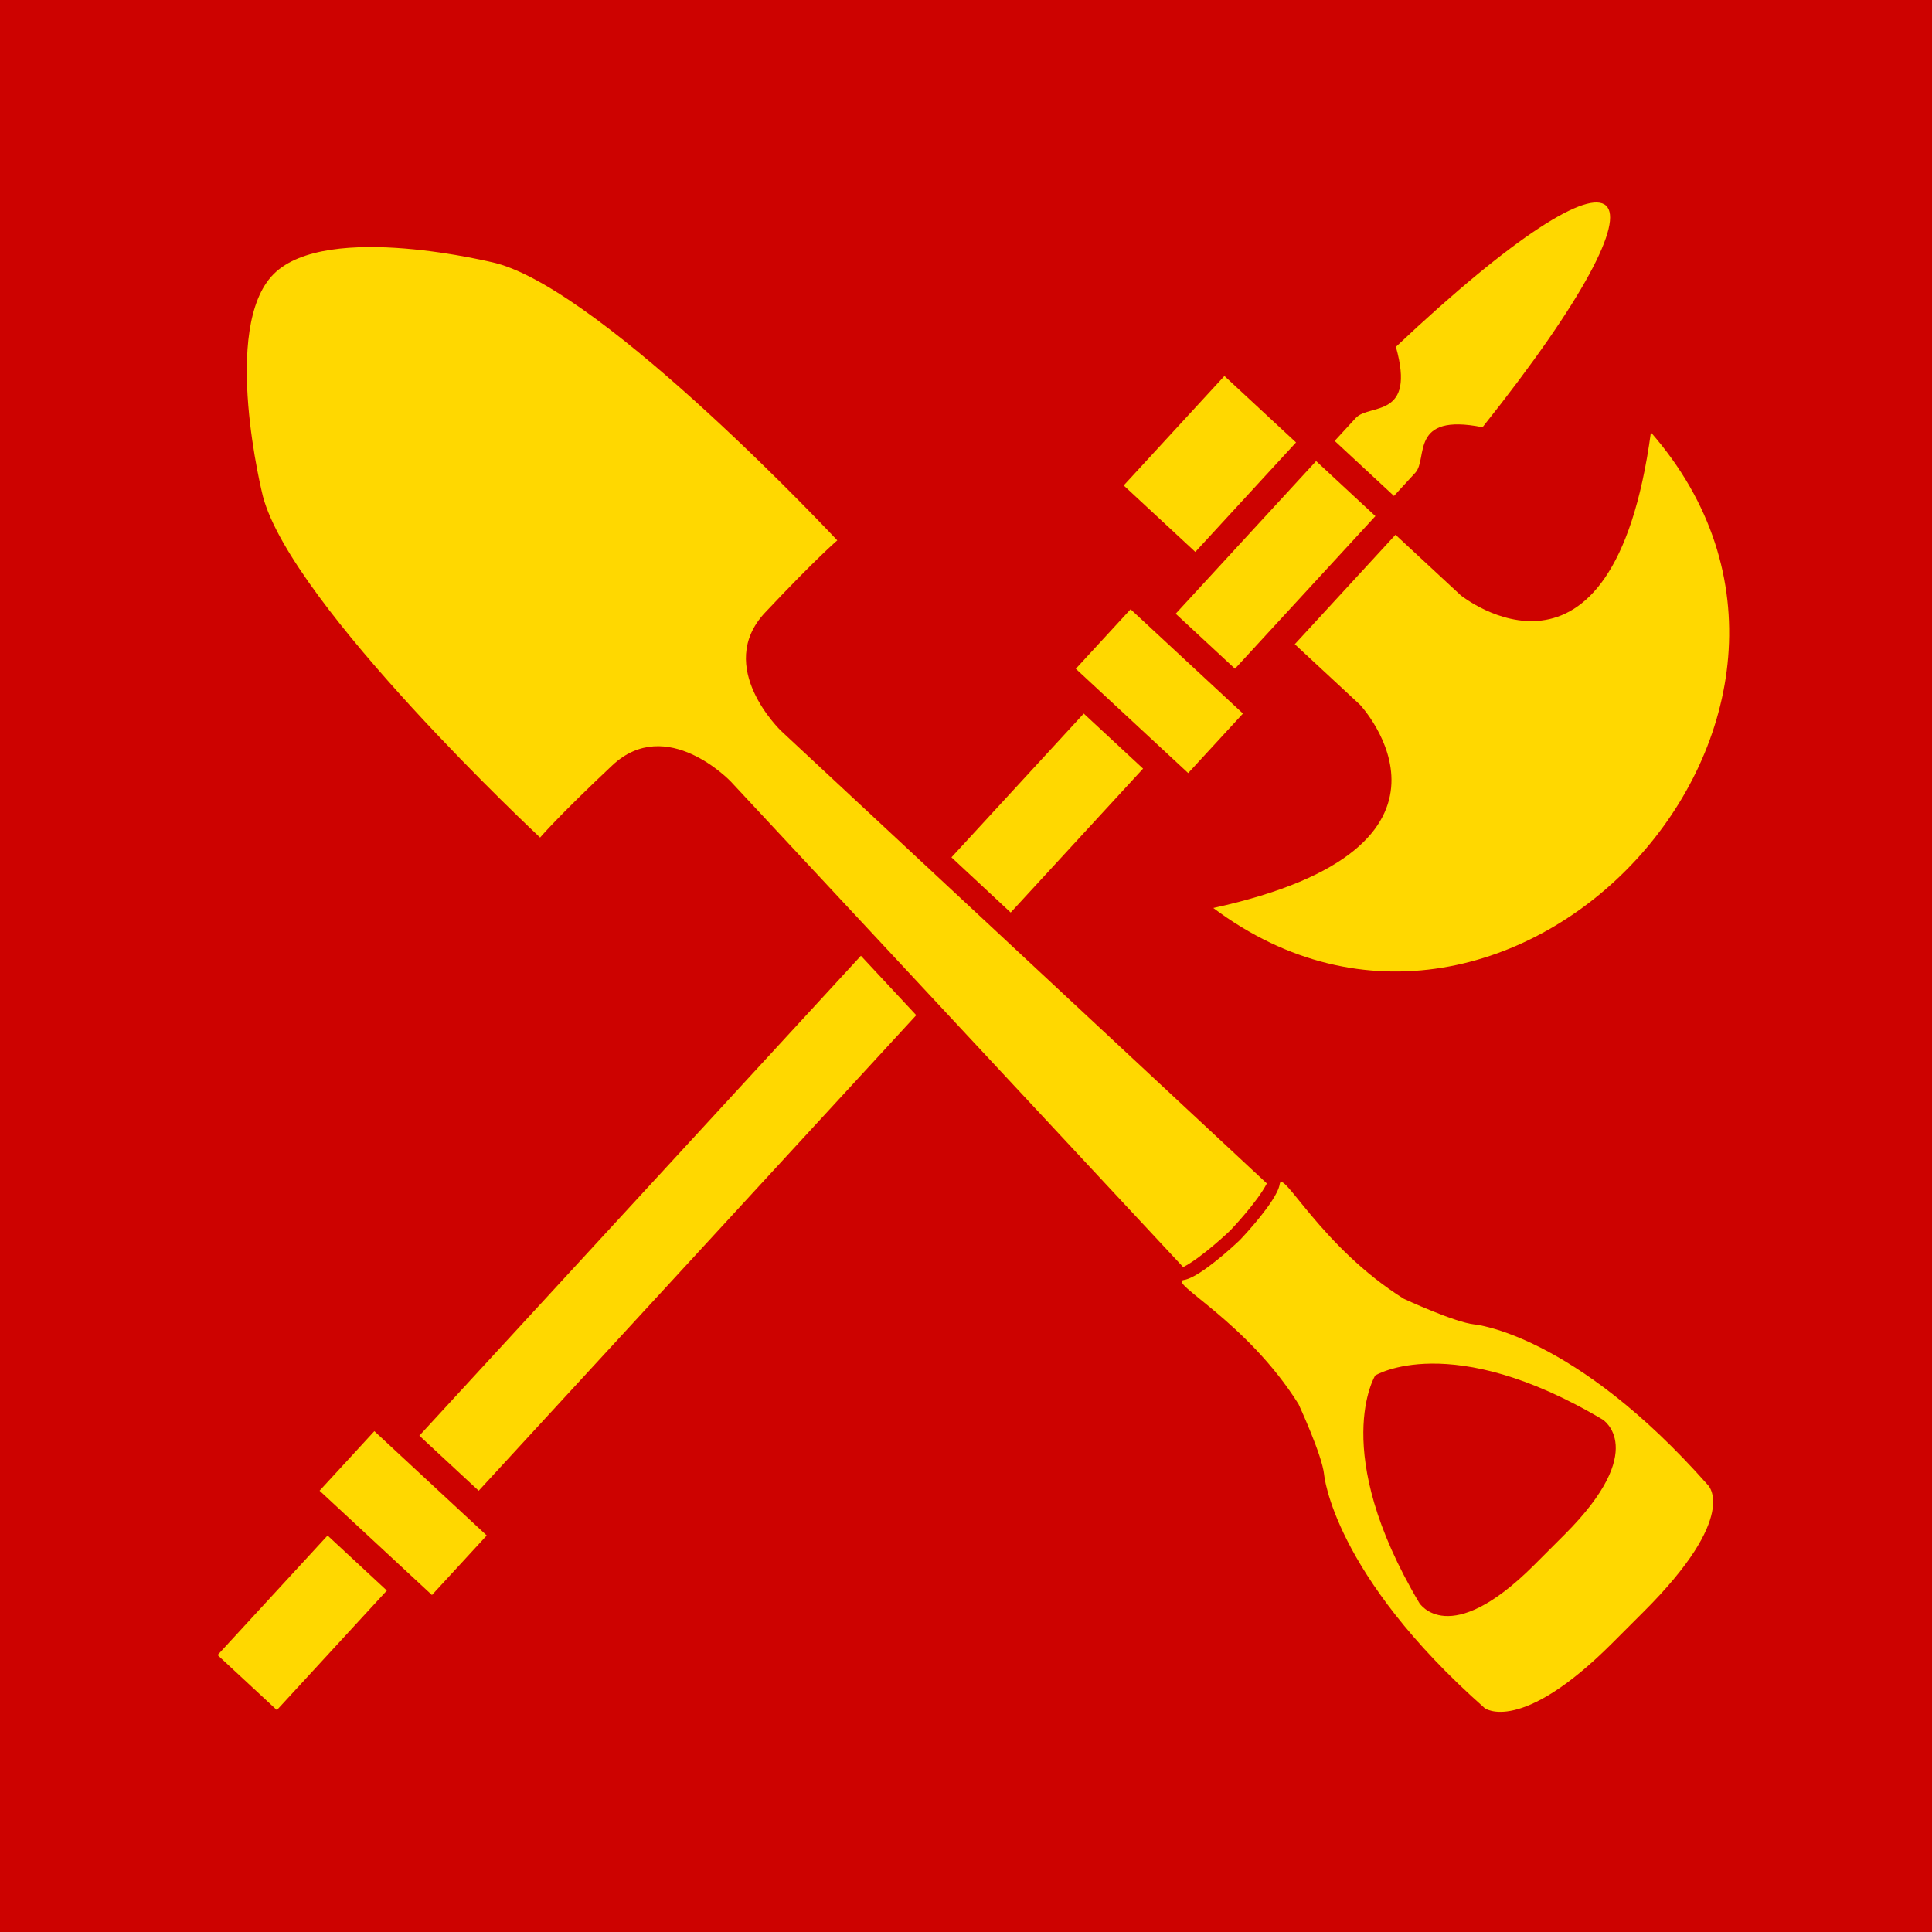
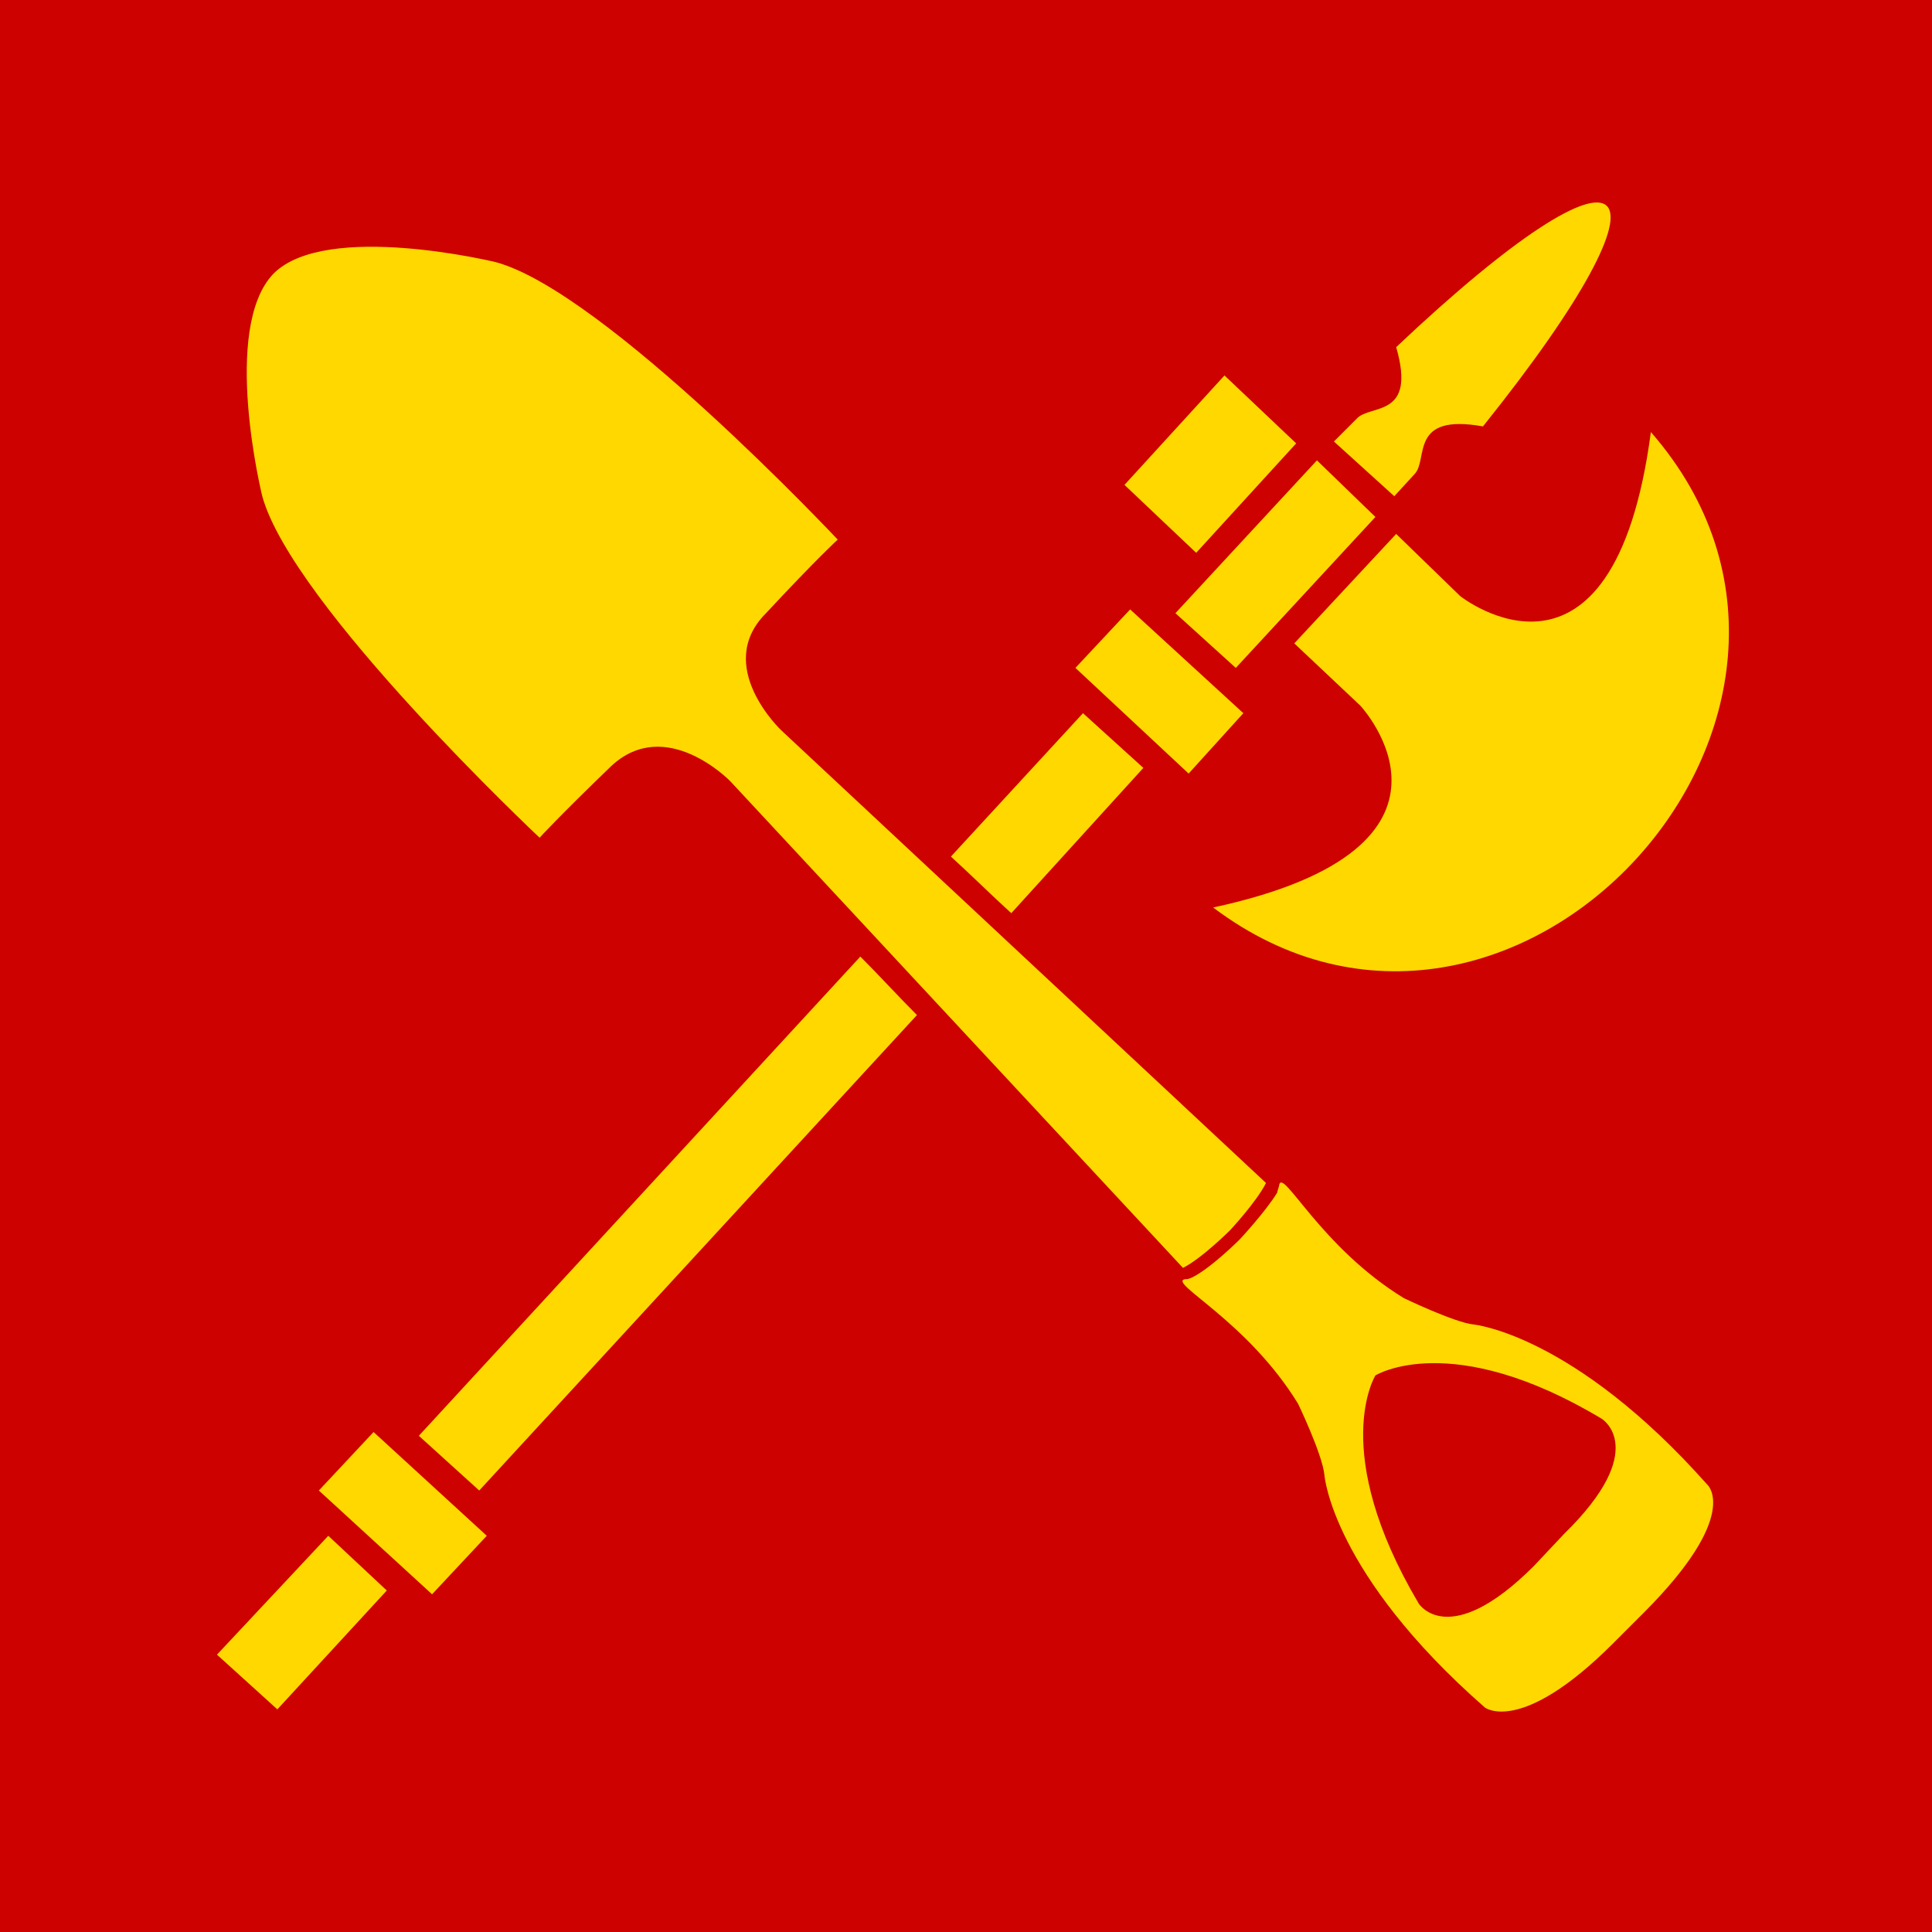
- <svg xmlns="http://www.w3.org/2000/svg" xml:space="preserve" id="svg5" version="1.1" viewBox="0 0 1024 1024" height="1024" width="1024">
-   <defs id="defs2" />
-   <rect style="display:inline;fill:#cd0200;fill-opacity:1;stroke:none;stroke-width:1;stroke-dasharray:none;stroke-opacity:1" id="rect6539" width="1024" height="1024" x="0" y="0" />
-   <path id="path1035" style="display:inline;fill:#ffd800;fill-opacity:1;stroke-width:1.244" d="m 813.122,829.502 16.236,-16.236 c 45.163,-45.163 20.095,-60.854 20.095,-60.854 C 768.737,704.478 728.892,729.038 728.892,729.038 c 0,0 -24.562,39.843 23.371,120.564 0,0 15.696,25.063 60.859,-20.1 z m -26.181,75.855 c -80.473,-71.106 -85.125,-123.77 -85.125,-123.77 -1.05,-10.417 -13.567,-37.371 -13.567,-37.371 -27.464,-43.87 -69.614,-64.568 -60.718,-65.817 1.327,-0.185 2.931,-0.822 4.671,-1.706 9.95,-5.055 24.937,-19.41 24.937,-19.41 0,0 14.354,-14.981 19.41,-24.937 0.885,-1.74 1.521,-3.339 1.706,-4.667 1.249,-8.896 21.952,33.249 65.812,60.713 0,0 26.959,12.522 37.376,13.572 0,0 52.663,4.652 123.769,85.125 0,0 17.305,16.095 -34.459,67.577 l -16.231,16.231 c -48.746,48.751 -67.582,34.459 -67.582,34.459 z M 145.083,145.225 c 28.344,-28.339 117.824,-5.731 117.824,-5.731 57.952,15.283 180.871,146.908 180.871,146.908 0,0 -11.034,9.343 -38.212,38.212 -27.173,28.874 8.487,62.838 8.487,62.838 l 257.402,239.801 c -5.055,9.955 -19.41,24.942 -19.41,24.942 0,0 -14.986,14.35 -24.937,19.405 L 387.304,414.201 c 0,0 -33.963,-35.665 -62.833,-8.492 -28.874,27.173 -38.217,38.212 -38.217,38.212 0,0 -131.62,-122.914 -146.903,-180.871 0,0 -22.613,-89.48 5.731,-117.825 z m 311.215,361.355 -234.027,254.357 31.45,29.186 231.911,-252.057 c -9.778,-10.495 -19.555,-20.991 -29.333,-31.486 z m 79.386,-22.916 70.174,-76.27 -31.448,-29.186 -70.117,76.207 c 10.463,9.75 20.927,19.499 31.39,29.249 z M 739.853,183.829 c 10.805,38.447 -14.118,29.947 -21.253,37.7 l -11.191,12.165 31.422,29.163 11.333,-12.317 c 6.858,-7.454 -3.392,-31.879 35.608,-24.096 C 894.632,89.865 866.84,64.072 739.853,183.829 Z m 34.425,131.744 -34.637,-32.145 -53.38,58.021 34.635,32.146 c 0,0 70.15,75.301 -77.823,107.665 C 801.364,599.893 1005.241,378.305 875.012,229.171 854.55,379.873 774.279,315.574 774.279,315.574 Z m -87.353,-81.069 -37.959,-35.226 -53.382,58.018 37.962,35.229 z m 42.07,39.044 -31.425,-29.162 -74.429,80.895 31.423,29.162 z m -129.762,49.362 -29.033,31.557 59.569,55.281 29.032,-31.554 z m -400.818,435.639 -29.033,31.554 59.569,55.284 29.033,-31.556 z m 6.626,84.47 -58.294,63.357 -31.424,-29.163 58.295,-63.359 z" />
+ <svg xmlns="http://www.w3.org/2000/svg" viewBox="0 0 1024 1024" height="1024" width="1024">
+   <rect fill="#cd0200" width="1024" height="1024" x="0" y="0" />
+   <path fill="#ffd800" d="M813,830L829,813C875,768 849,752 849,752C769,704 729,729 729,729C729,729 704,769 752,850C752,850 768,875 813,830M787,905C706,834 702,782 702,782C701,771 688,744 688,744C661,700 619,680 628,678C629,678 630,678 632,677C642,672 657,657 657,657C657,657 671,642 677,632C677,631 678,629 678,628C680,619 700,661 744,688C744,688 771,701 781,702C781,702 834,707 905,787C905,787 923,803 871,855L855,871C806,920 787,905 787,905M145,145C173,117 263,139 263,139C321,155 444,286 444,286C444,286 433,296 406,325C378,353 414,387 414,387L671,627C666,637 652,652 652,652C652,652 637,667 627,672L387,414C387,414 353,379 324,406C296,433 286,444 286,444C286,444 155,321 139,263C139,263 117,174 145,145M456,507L222,761L254,790L486,538C476,528 466,517 456,507M536,484L606,407L574,378L504,454C515,464 525,474 536,484M740,184C751,222 726,214 719,222L707,234L739,263L750,251C757,243 747,219 786,226C895,90 867,64 740,184M774,316L740,283L686,341L721,374C721,374 791,449 643,481C801,600 1005,378 875,229C855,380 774,316 774,316M687,235L649,199L596,257L634,293ZM729,274L698,244L623,325L655,354ZM599,323L570,354L630,410L659,378ZM198,759L169,790L229,845L258,814ZM205,843L147,906L115,877L174,814Z" />
</svg>
